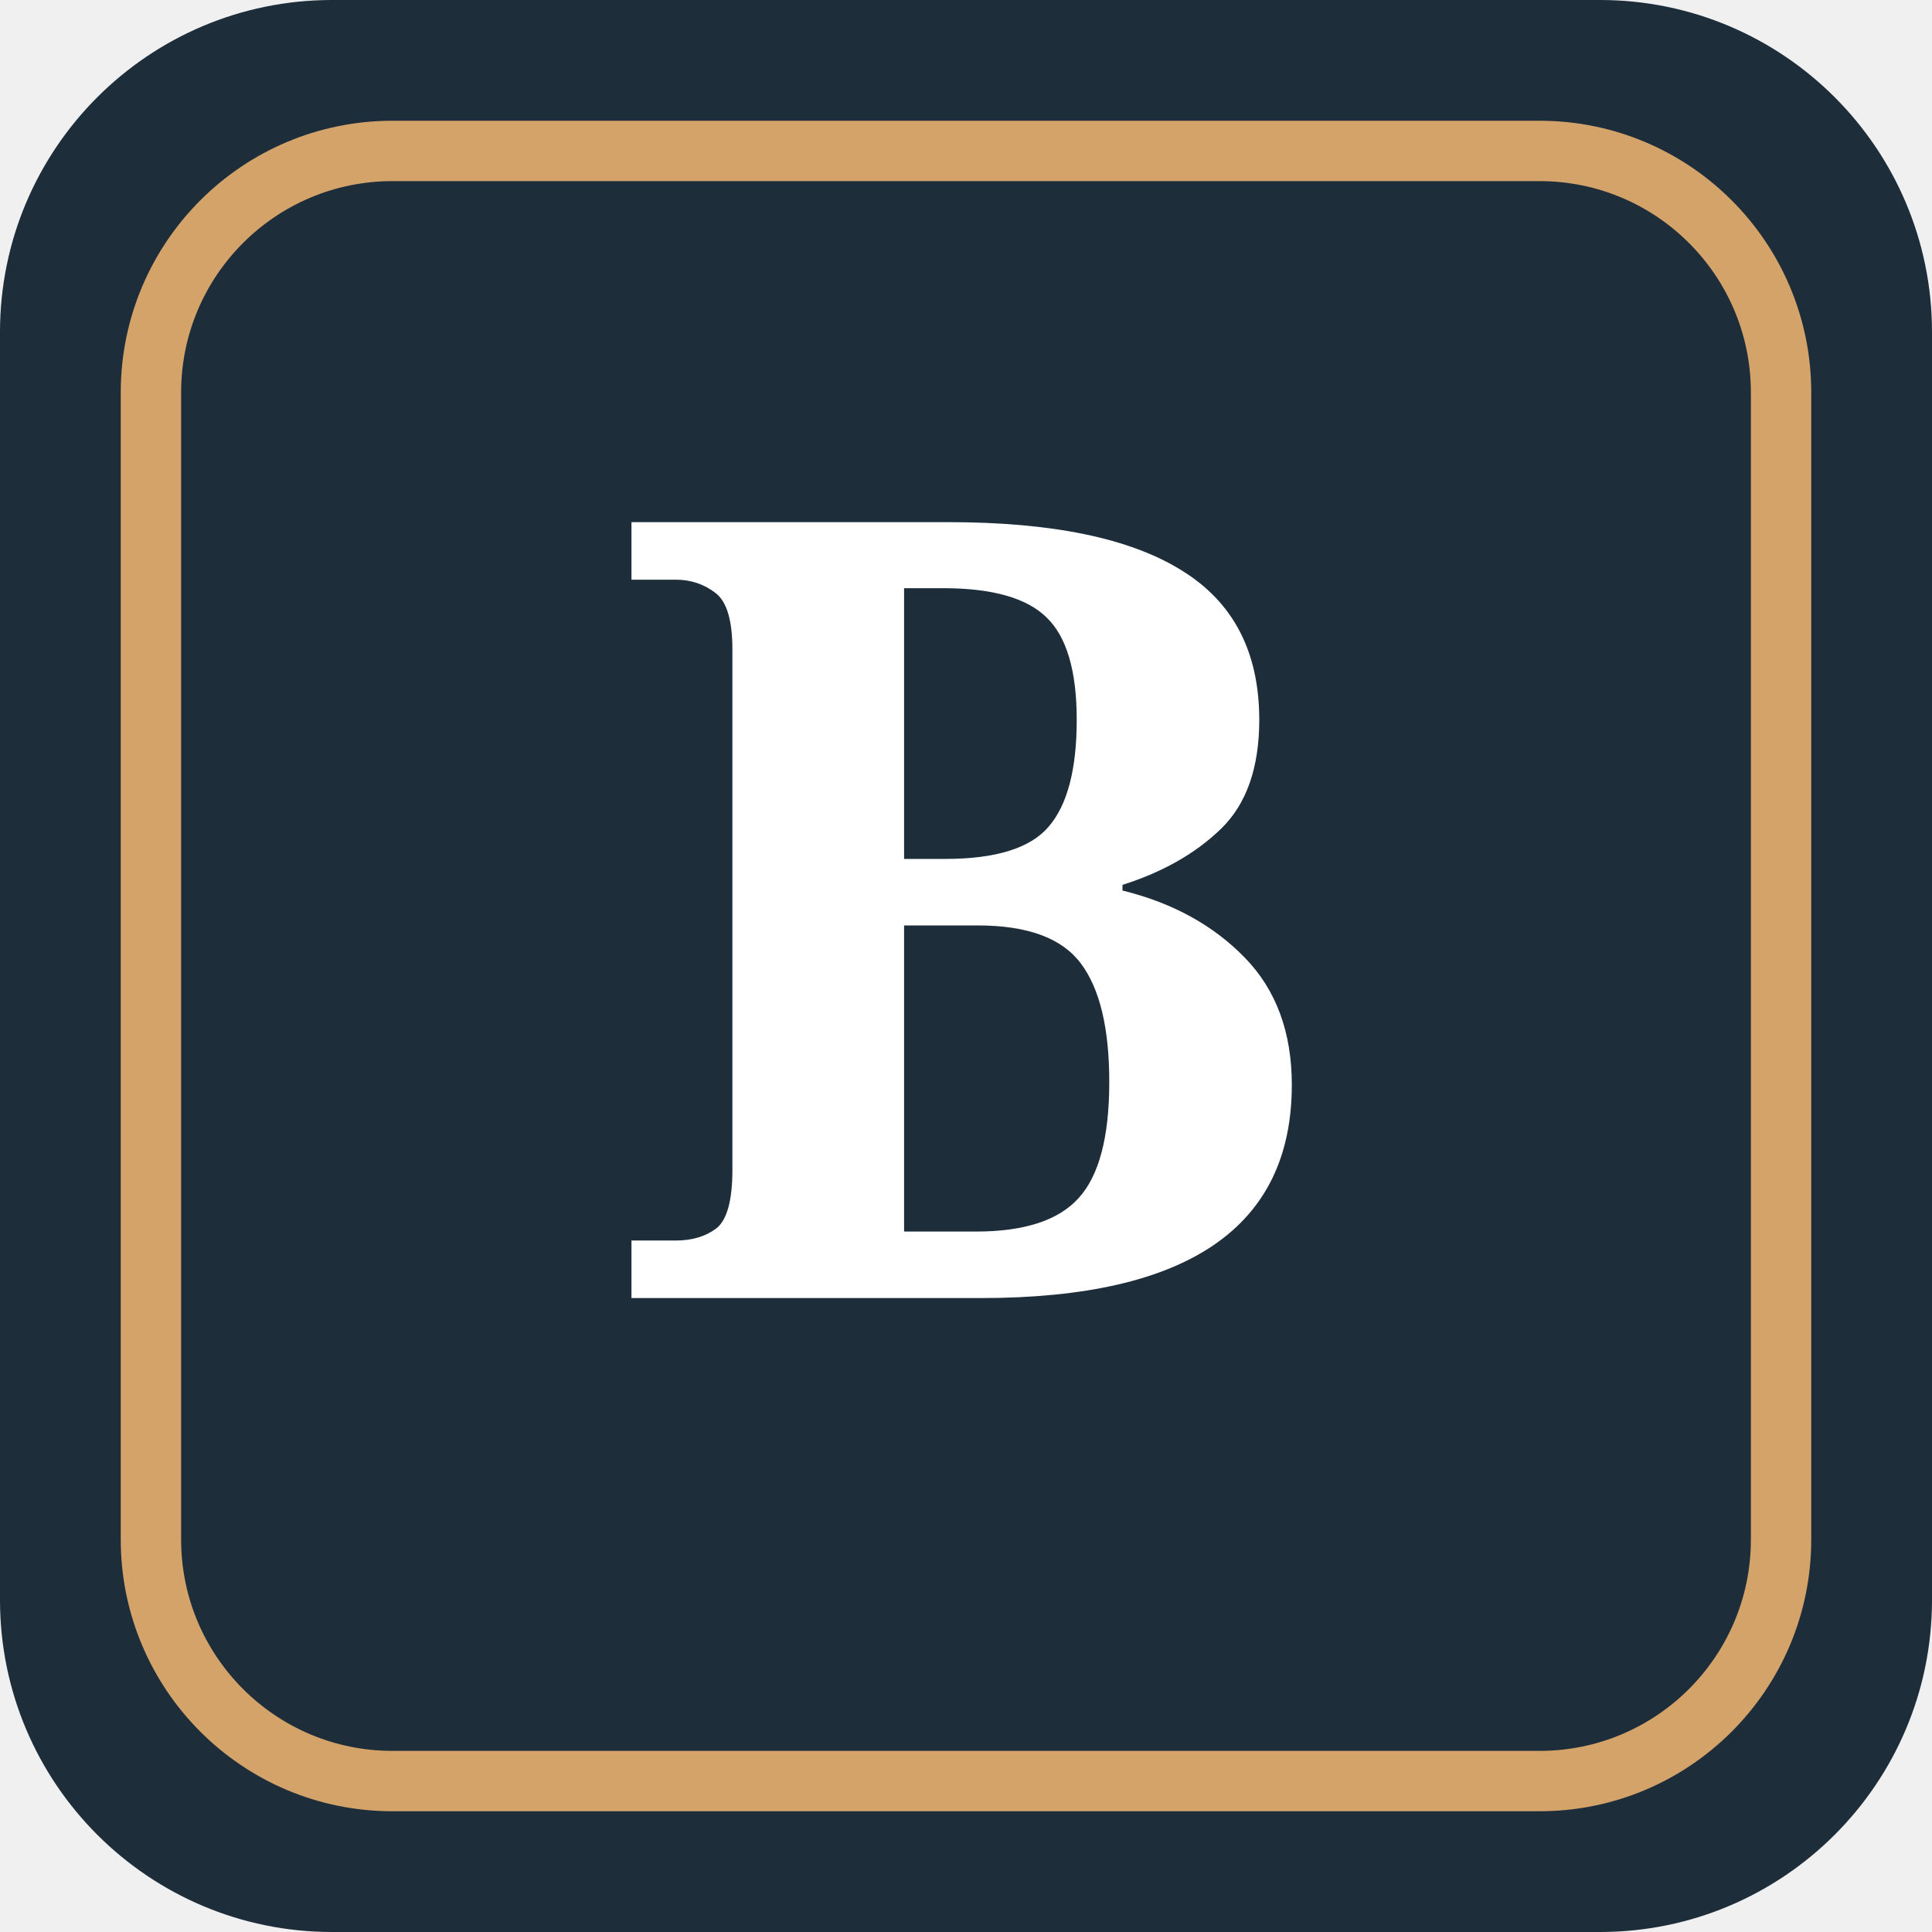
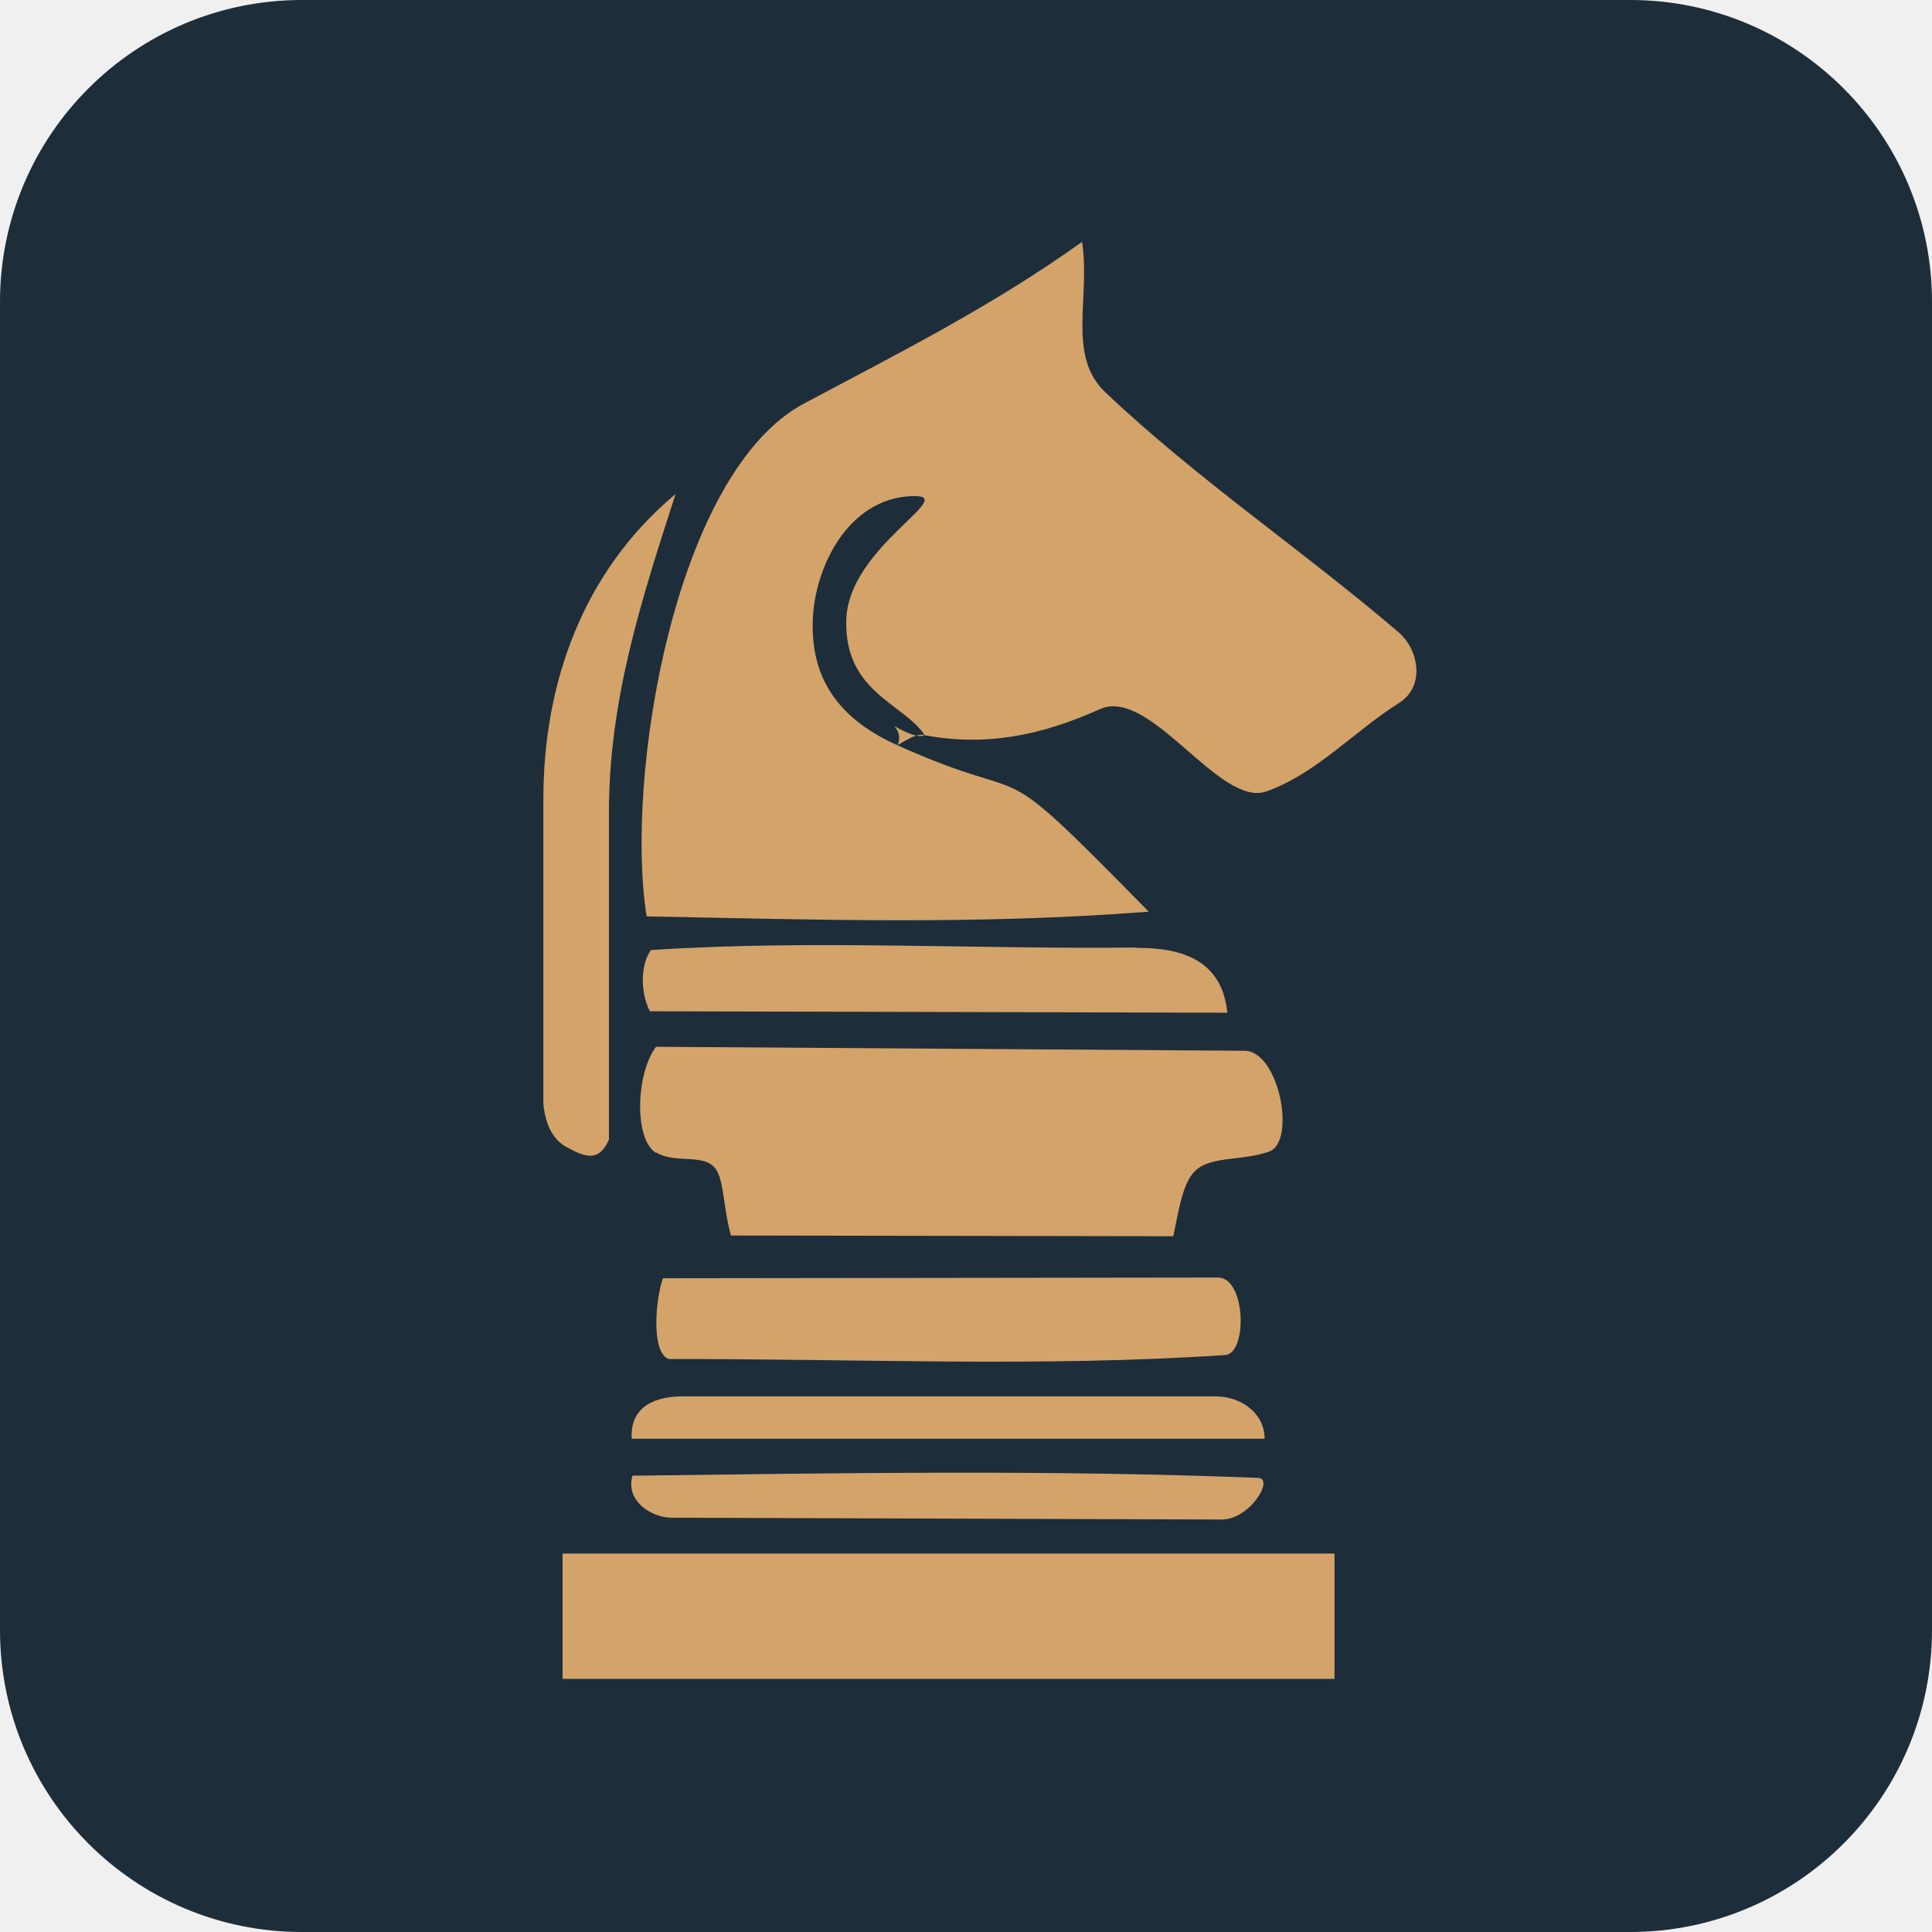
<svg xmlns="http://www.w3.org/2000/svg" viewBox="0 0 64 64" role="img" aria-label="Bosich Legal">
-   <rect width="64" height="64" rx="11" fill="#1e2d3a" />
-   <rect x="5" y="5" width="54" height="54" rx="8" fill="none" stroke="#d3a36a" stroke-width="2" />
-   <text x="32" y="43" fill="#fff" font-family="Georgia,serif" font-size="36" font-weight="700" text-anchor="middle">B</text>
+   <rect width="64" height="64" rx="10" fill="#1e2d3a" />
+   <g transform="translate(18 8) scale(1.2)" fill="#d3a36a">
+     <path d="M10.29,13.64c.1.02.18.02.24-.02-.08-.01-.16,0-.24.02Z" />
+     <path d="M2.84,18.63c4.7.09,9.09.24,13.87-.13-4.57-4.66-2.88-2.77-6.93-4.59-1.45-.65-2.43-1.69-2.34-3.51.06-1.38.94-3.28,2.7-3.37,1.47-.08-1.75,1.37-1.78,3.45-.03,1.97,1.57,2.26,2.17,3.15,1.66.31,3.19.02,4.83-.72,1.4-.63,3.3,2.73,4.6,2.27,1.38-.49,2.42-1.66,3.66-2.44.73-.46.55-1.48-.02-1.96-2.67-2.28-5.52-4.19-8.08-6.61-1.08-1.02-.41-2.62-.65-4.16-2.47,1.77-5.04,3.06-7.67,4.46-3.58,1.9-4.96,10.33-4.35,14.16Z" />
+     <path d="M3.12,25.15c.56.34,1.41-.03,1.69.54.18.38.18,1.11.37,1.75l12.21.02c.22-1.11.33-1.74.85-1.97.49-.22,1.16-.14,1.8-.37.74-.26.28-2.78-.69-2.78l-16.24-.11c-.55.72-.62,2.55,0,2.93Z" />
+     <rect x=".53" y="36.22" width="21.31" height="3.46" />
+     <path d="M3.3,28.62c-.21.6-.33,2.08.17,2.23,5.24-.01,10.23.23,15.35-.11.62-.04.58-2.14-.2-2.14l-15.32.02Z" />
+     <path d="M.66,25.01c.4.21.86.47,1.15-.22v-9.02c0-3.12.89-5.86,1.84-8.8C1.09,9.11,0,12.19,0,15.39v8.42c.06.61.29,1.01.66,1.2Z" />
+     <path d="M16.37,19.49c-4.49.05-9.03-.22-13.4.07-.29.4-.3,1.16-.03,1.69l15.94.04c-.14-1.44-1.24-1.8-2.51-1.79Z" />
+     <path d="M19.91,33.04c-.01-.71-.66-1.16-1.36-1.16H3.88c-.74-.01-1.5.25-1.44,1.17h17.47Z" />
+     <path d="M3.55,35.23l15.18.05c.77,0,1.46-1.13,1-1.15-5.85-.23-11.59-.13-17.27-.06-.2.68.5,1.16,1.09,1.16Z" />
+     <path d="M9.78,13.9c.14-.08.33-.2.51-.26-.18-.04-.4-.15-.6-.26.12.14.18.31.09.52Z" />
+   </g>
</svg>
